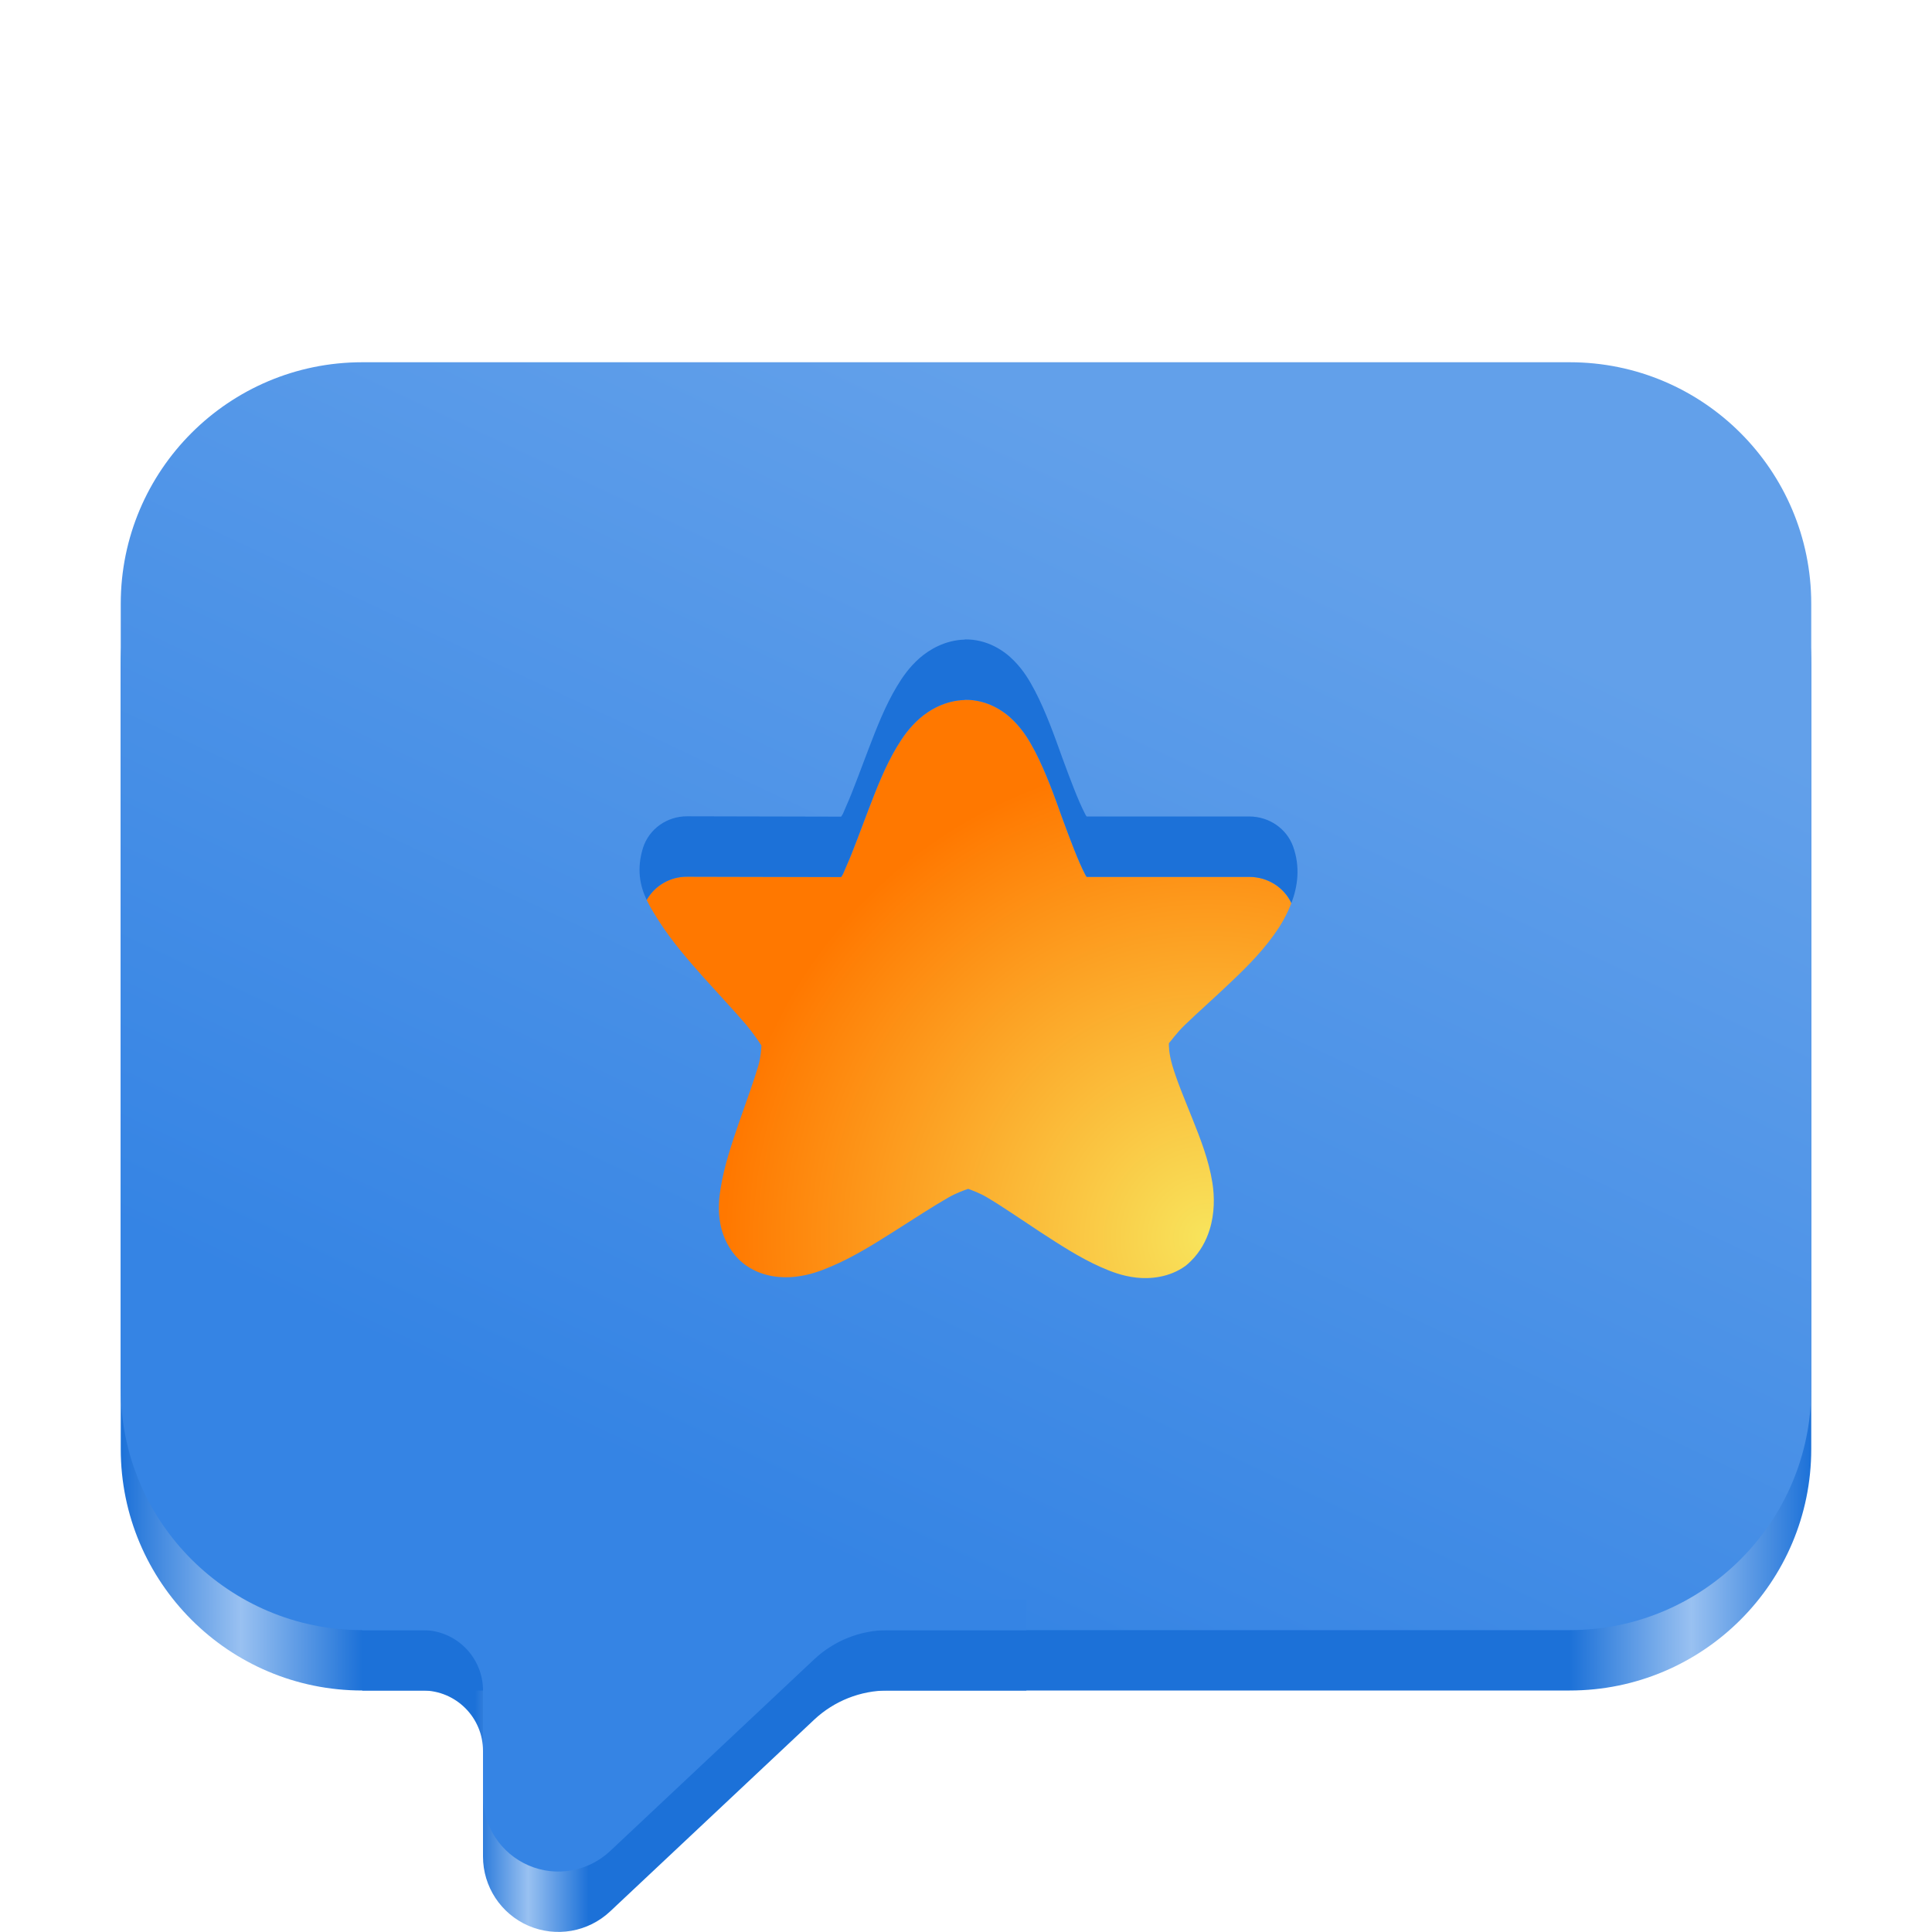
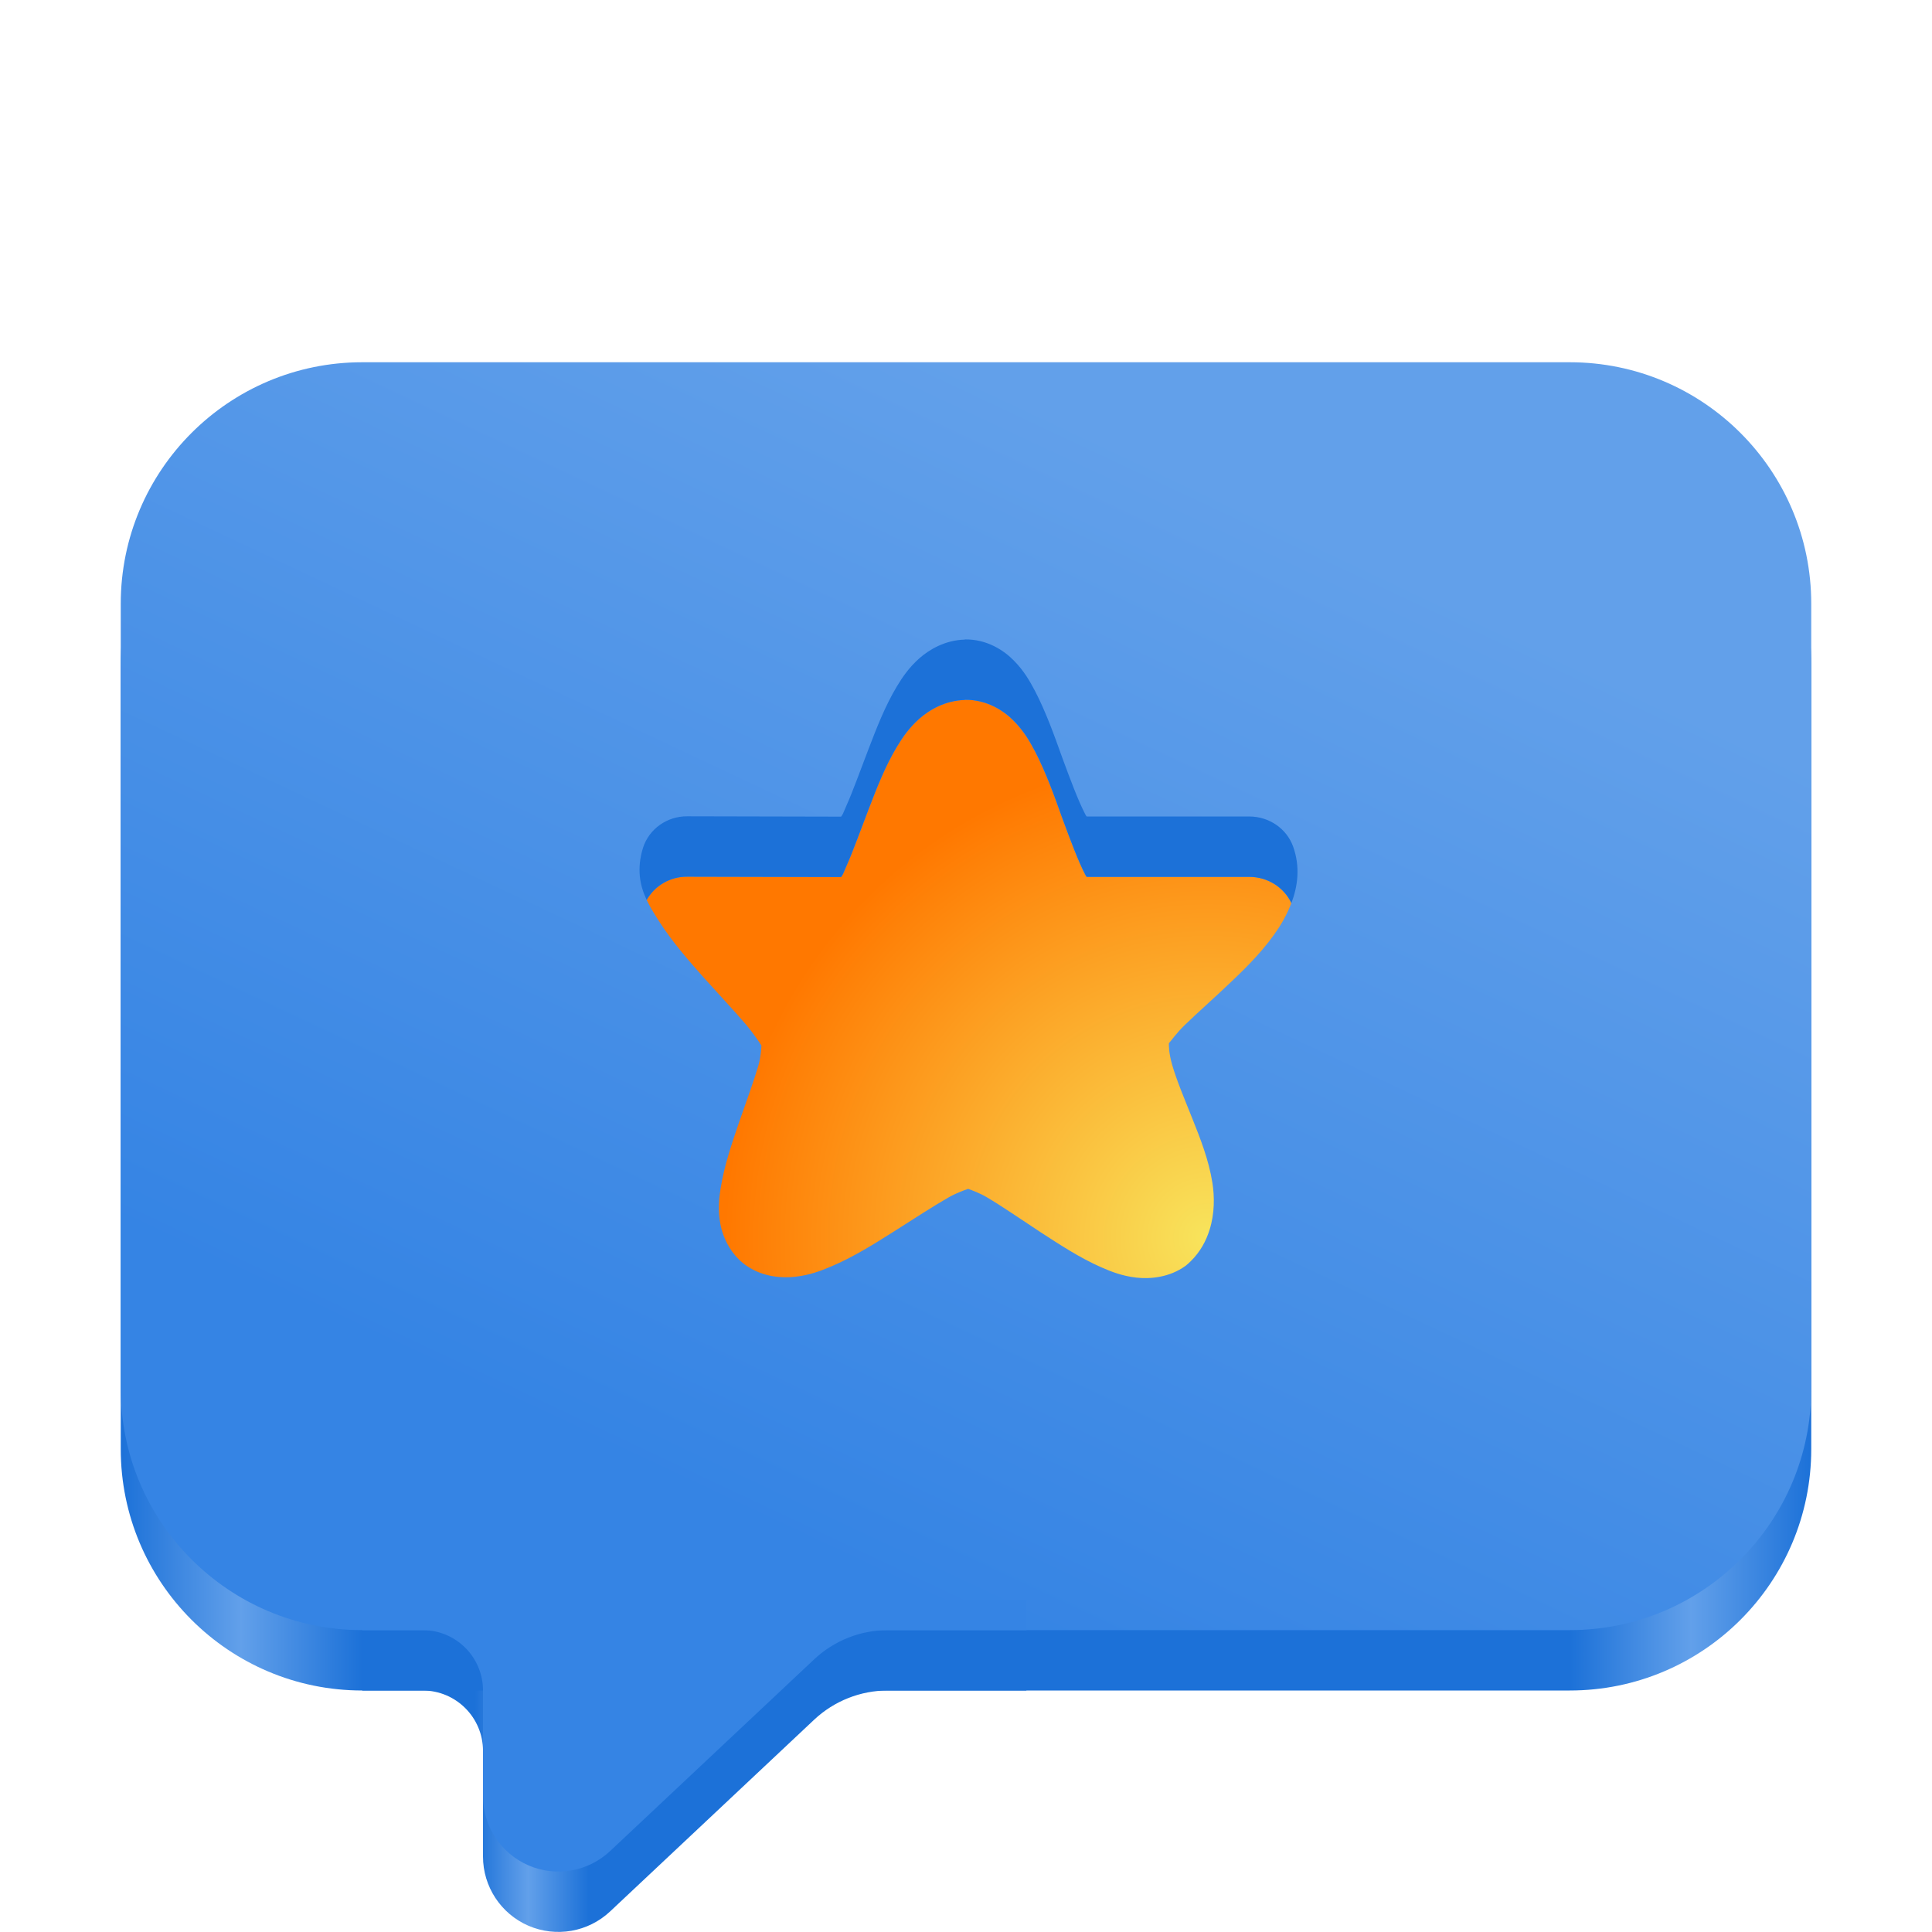
<svg xmlns="http://www.w3.org/2000/svg" height="128px" viewBox="0 0 128 128" width="128px">
  <linearGradient id="a" gradientUnits="userSpaceOnUse" x1="31.463" x2="39" y1="113.997" y2="113.997">
    <stop offset="0" stop-color="#1c71d8" />
-     <stop offset="0.469" stop-color="#99c1f1" />
+     <stop offset="0.469" stop-color="#62a0ea" />
    <stop offset="1" stop-color="#1c71d8" />
  </linearGradient>
  <linearGradient id="b" gradientUnits="userSpaceOnUse" x1="8" x2="120" y1="70" y2="70">
    <stop offset="0" stop-color="#1c71d8" />
-     <stop offset="0.071" stop-color="#99c1f1" />
+     <stop offset="0.071" stop-color="#62a0ea" />
    <stop offset="0.143" stop-color="#1c71d8" />
    <stop offset="0.857" stop-color="#1c71d8" />
-     <stop offset="0.929" stop-color="#99c1f1" />
+     <stop offset="0.929" stop-color="#62a0ea" />
    <stop offset="1" stop-color="#1c71d8" />
  </linearGradient>
  <linearGradient id="c" gradientUnits="userSpaceOnUse" x1="48" x2="80" y1="100" y2="32">
    <stop offset="0" stop-color="#3584e4" />
    <stop offset="1" stop-color="#62a0ea" />
  </linearGradient>
  <radialGradient id="d" cx="93.339" cy="259.469" gradientTransform="matrix(0 -1.498446 1.498444 0 -308.7996 221.8633)" gradientUnits="userSpaceOnUse" r="21.355">
    <stop offset="0" stop-color="#f8e45c" />
    <stop offset="1" stop-color="#ff7800" />
  </radialGradient>
+   <filter id="e" height="100%" width="100%" x="0%" y="0%">
+     <feColorMatrix in="SourceGraphic" type="matrix" values="0 0 0 0 1 0 0 0 0 1 0 0 0 0 1 0 0 0 1 0" />
+   </filter>
+   <mask id="f">
+     <g filter="url(#e)">
+       <rect fill-opacity="0.35" height="128" width="128" />
+     </g>
+   </mask>
+   <clipPath id="g">
+     <rect height="152" width="192" />
+   </clipPath>
  <path d="m 24 100 v 12 h 4 c 2.211 0 4 1.789 4 4 v 7 c 0 1.992 1.184 3.793 3.012 4.586 c 1.828 0.789 3.953 0.418 5.406 -0.945 l 13.523 -12.707 c 1.324 -1.242 3.07 -1.934 4.883 -1.934 h 9.176 v -12 z m 0 0" fill="url(#a)" fill-rule="evenodd" />
  <path d="m 24 28 h 80 c 8.836 0 16 7.164 16 16 v 52 c 0 8.836 -7.164 16 -16 16 h -80 c -8.836 0 -16 -7.164 -16 -16 v -52 c 0 -8.836 7.164 -16 16 -16 z m 0 0" fill="url(#b)" />
  <path d="m 24 24 h 80 c 8.836 0 16 7.164 16 16 v 52 c 0 8.836 -7.164 16 -16 16 h -80 c -8.836 0 -16 -7.164 -16 -16 v -52 c 0 -8.836 7.164 -16 16 -16 z m 0 0" fill="url(#c)" />
  <path d="m 24 106 v 2 h 4 c 2.211 0 4 1.789 4 4 v 7 c 0 1.992 1.184 3.793 3.012 4.586 c 1.828 0.789 3.953 0.418 5.406 -0.945 l 13.523 -12.707 c 1.324 -1.242 3.07 -1.934 4.883 -1.934 h 9.176 v -2 z m 0 0" fill="#3584e4" fill-rule="evenodd" />
  <path d="m 63.918 46.363 v 0.012 c -1.289 0.035 -2.332 0.645 -3.012 1.242 c -0.668 0.598 -1.102 1.219 -1.488 1.863 c -0.773 1.289 -1.324 2.707 -1.863 4.113 c -0.539 1.395 -1.031 2.789 -1.488 3.809 c -0.246 0.562 -0.188 0.48 -0.34 0.703 l -10.184 -0.023 c -1.148 -0.012 -2.168 0.602 -2.699 1.543 c 0.258 0.539 0.574 1.027 0.871 1.488 c 0.809 1.254 1.828 2.438 2.859 3.598 c 1.031 1.148 2.062 2.25 2.848 3.164 c 0.488 0.578 0.84 1.117 1.027 1.398 c -0.023 0.215 -0.035 0.738 -0.207 1.332 c -0.141 0.48 -0.328 1.043 -0.535 1.637 c -0.238 0.691 -0.5 1.43 -0.766 2.184 c -0.48 1.406 -0.961 2.824 -1.195 4.289 c -0.117 0.727 -0.188 1.477 -0.023 2.355 c 0.039 0.234 0.109 0.488 0.203 0.75 c 0.266 0.73 0.762 1.52 1.566 2.062 c 1.078 0.727 2.32 0.809 3.223 0.703 c 0.914 -0.105 1.641 -0.375 2.355 -0.68 c 1.441 -0.609 2.789 -1.453 4.125 -2.297 c 1.324 -0.844 2.625 -1.688 3.645 -2.273 c 0.516 -0.293 1.012 -0.469 1.301 -0.57 c 0.273 0.102 0.754 0.27 1.242 0.559 c 0.996 0.586 2.25 1.453 3.551 2.309 c 1.301 0.844 2.602 1.699 4.008 2.32 c 0.691 0.305 1.418 0.586 2.332 0.691 c 0.914 0.105 2.203 0 3.281 -0.785 c 0.117 -0.094 0.234 -0.199 0.34 -0.305 c 0.629 -0.621 1.012 -1.34 1.242 -2.074 c 0.34 -1.082 0.332 -2.199 0.188 -3.117 c -0.246 -1.535 -0.797 -2.918 -1.324 -4.242 c -0.266 -0.668 -0.535 -1.32 -0.77 -1.926 c -0.23 -0.594 -0.426 -1.145 -0.566 -1.625 c -0.242 -0.836 -0.223 -1.324 -0.223 -1.453 c 0.105 -0.098 0.484 -0.664 1.078 -1.23 c 0.82 -0.797 1.945 -1.781 3.07 -2.859 c 1.125 -1.066 2.25 -2.203 3.141 -3.574 c 0.309 -0.48 0.602 -1.027 0.824 -1.621 c -0.492 -1.047 -1.562 -1.727 -2.77 -1.738 h -10.793 c -0.059 -0.094 -0.059 -0.07 -0.117 -0.199 c -0.434 -0.832 -0.961 -2.238 -1.5 -3.703 c -0.527 -1.477 -1.078 -3.012 -1.793 -4.395 c -0.363 -0.691 -0.75 -1.359 -1.395 -2.016 c -0.645 -0.668 -1.781 -1.441 -3.27 -1.418 z m 0 0" fill="url(#d)" />
  <path d="m 63.918 42.363 v 0.012 c -1.289 0.035 -2.332 0.645 -3.012 1.242 c -0.668 0.598 -1.102 1.219 -1.488 1.863 c -0.773 1.289 -1.324 2.707 -1.863 4.113 c -0.539 1.395 -1.031 2.789 -1.488 3.809 c -0.246 0.562 -0.188 0.48 -0.34 0.703 l -10.184 -0.023 c -1.359 -0.012 -2.543 0.844 -2.941 2.086 c -0.438 1.422 -0.199 2.52 0.242 3.457 c 0.531 -0.941 1.551 -1.555 2.699 -1.543 l 10.184 0.023 c 0.152 -0.223 0.094 -0.141 0.34 -0.703 c 0.457 -1.02 0.949 -2.414 1.488 -3.809 c 0.539 -1.406 1.09 -2.824 1.863 -4.113 c 0.387 -0.645 0.82 -1.266 1.488 -1.863 c 0.68 -0.598 1.723 -1.207 3.012 -1.242 v -0.012 c 1.488 -0.023 2.625 0.75 3.27 1.418 c 0.645 0.656 1.031 1.324 1.395 2.016 c 0.715 1.383 1.266 2.918 1.793 4.395 c 0.539 1.465 1.066 2.871 1.5 3.703 c 0.059 0.129 0.059 0.105 0.117 0.199 h 10.793 c 1.207 0.012 2.277 0.691 2.773 1.738 c 0.422 -1.117 0.598 -2.402 0.109 -3.758 c -0.434 -1.184 -1.582 -1.969 -2.883 -1.98 h -10.793 c -0.059 -0.094 -0.059 -0.07 -0.117 -0.199 c -0.434 -0.832 -0.961 -2.238 -1.5 -3.703 c -0.527 -1.477 -1.078 -3.012 -1.793 -4.395 c -0.363 -0.691 -0.75 -1.359 -1.395 -2.016 c -0.645 -0.668 -1.781 -1.441 -3.27 -1.418 z m 0 0" fill="#1c71d8" />
+   <g clip-path="url(#g)" mask="url(#f)" transform="matrix(1 0 0 1 -8 -16)">
+     <path d="m 176 19.996 c 0.281 0 0.527 0.184 0.613 0.449 l 0.559 1.738 l 1.828 -0.004 c 0.625 0 0.887 0.801 0.379 1.168 l -1.48 1.07 l 0.57 1.734 c 0.199 0.598 -0.488 1.094 -0.996 0.723 l -1.473 -1.078 l -1.477 1.074 c -0.504 0.371 -1.188 -0.125 -0.992 -0.719 l 0.566 -1.734 l -1.477 -1.07 c -0.508 -0.367 -0.246 -1.168 0.379 -1.168 l 1.824 0.004 l 0.562 -1.738 c 0.086 -0.266 0.332 -0.449 0.613 -0.449 z m 0 0" fill="#241f31" />
+   </g>
</svg>
